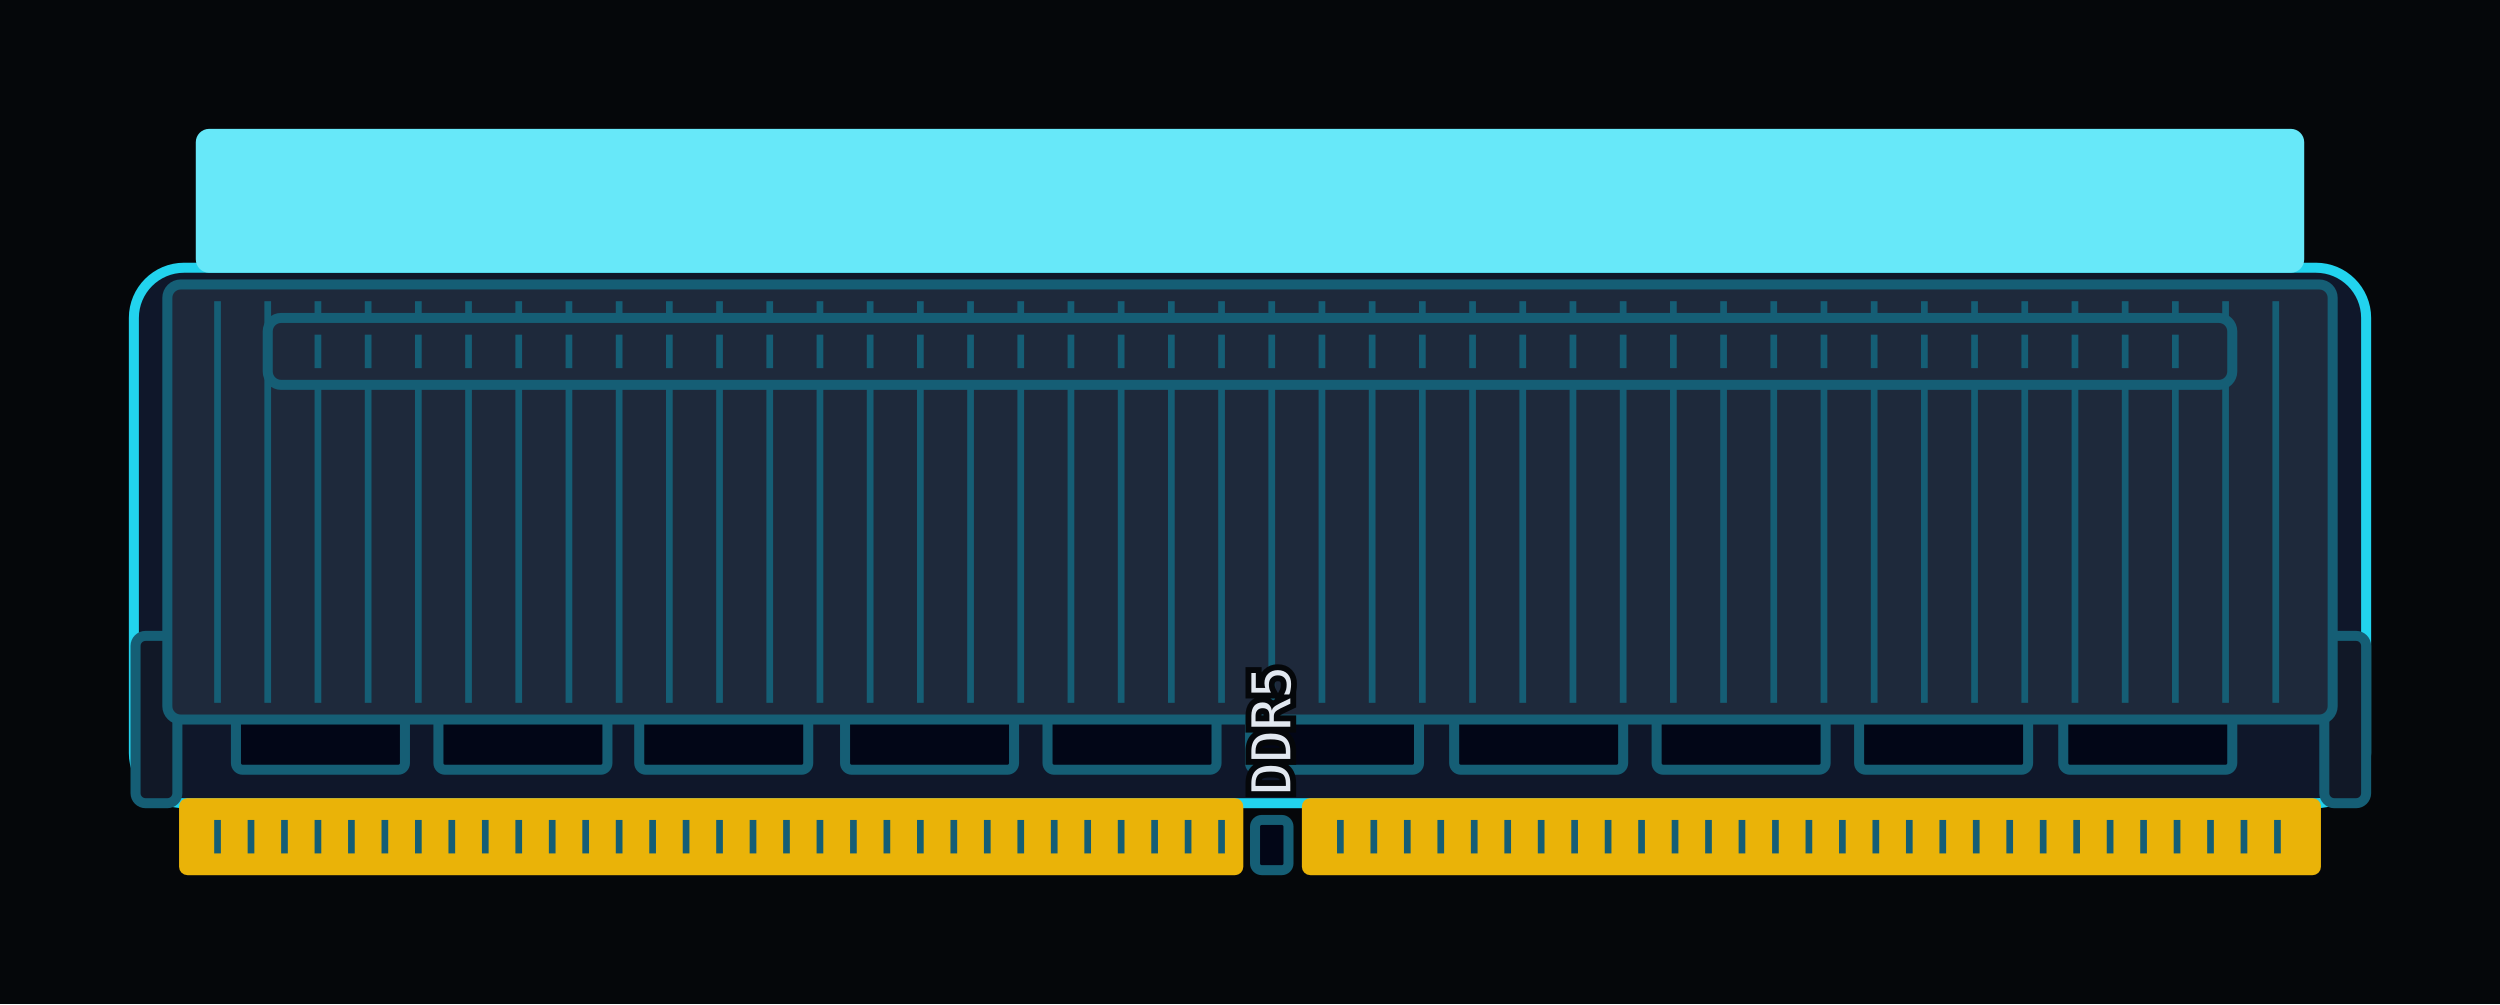
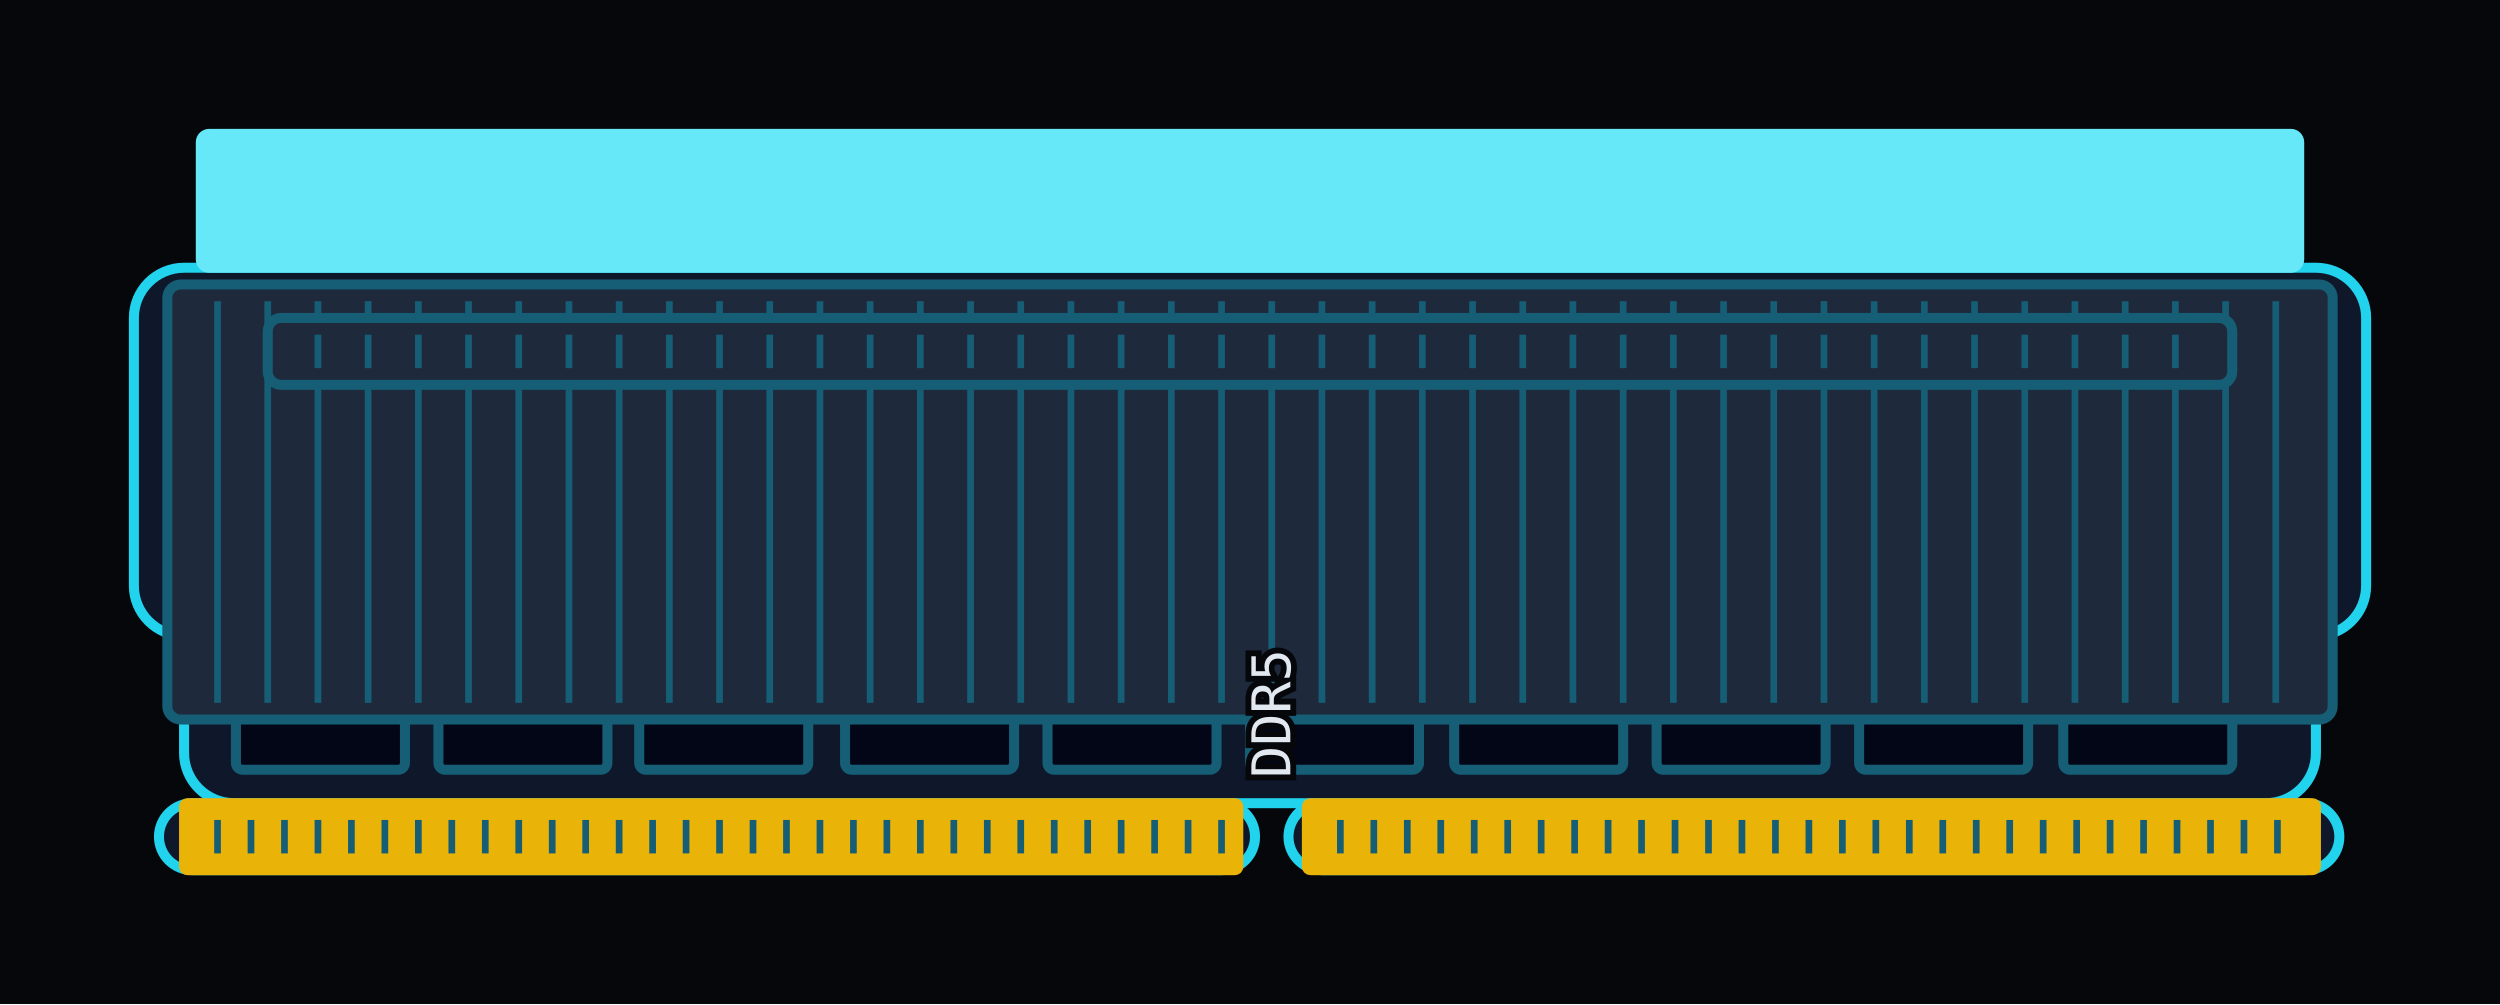
<svg xmlns="http://www.w3.org/2000/svg" viewBox="-8 -8 149.4 60" role="img" data-catalog-id="corsair-vengeance-rgb-ddr5-6000-32gb-kit">
  <rect x="-8" y="-8" width="149.4" height="60" fill="#05070a" />
  <g data-view="front" transform="translate(0 0)">
    <g data-solid="chip-back-1">
      <rect x="6.1" y="28" width="10.1" height="10" rx="0.4" fill="#020617" stroke="#155e75" stroke-width="0.6" />
    </g>
    <g data-solid="chip-back-10">
      <rect x="115.3" y="28" width="10.1" height="10" rx="0.4" fill="#020617" stroke="#155e75" stroke-width="0.6" />
    </g>
    <g data-solid="chip-back-2">
      <rect x="18.2" y="28" width="10.1" height="10" rx="0.4" fill="#020617" stroke="#155e75" stroke-width="0.6" />
    </g>
    <g data-solid="chip-back-3">
      <rect x="30.2" y="28" width="10.1" height="10" rx="0.4" fill="#020617" stroke="#155e75" stroke-width="0.6" />
    </g>
    <g data-solid="chip-back-4">
      <rect x="42.5" y="28" width="10.1" height="10" rx="0.4" fill="#020617" stroke="#155e75" stroke-width="0.6" />
    </g>
    <g data-solid="chip-back-5">
      <rect x="54.6" y="28" width="10.1" height="10" rx="0.4" fill="#020617" stroke="#155e75" stroke-width="0.6" />
    </g>
    <g data-solid="chip-back-6">
      <rect x="66.7" y="28" width="10.1" height="10" rx="0.4" fill="#020617" stroke="#155e75" stroke-width="0.6" />
    </g>
    <g data-solid="chip-back-7">
      <rect x="78.9" y="28" width="10.1" height="10" rx="0.4" fill="#020617" stroke="#155e75" stroke-width="0.6" />
    </g>
    <g data-solid="chip-back-8">
      <rect x="91" y="28" width="10.1" height="10" rx="0.4" fill="#020617" stroke="#155e75" stroke-width="0.6" />
    </g>
    <g data-solid="chip-back-9">
      <rect x="103.1" y="28" width="10.1" height="10" rx="0.4" fill="#020617" stroke="#155e75" stroke-width="0.6" />
    </g>
+     <g data-solid="pcb-edge-left">
+       <rect x="1.5" y="40" width="65.5" height="4" rx="2" fill="#0f172a" stroke="#22d3ee" stroke-width="0.6" />
+     </g>
+     <g data-solid="pcb-edge-right">
+       <rect x="69" y="40" width="62.8" height="4" rx="2" fill="#0f172a" stroke="#22d3ee" stroke-width="0.6" />
+     </g>
    <g data-solid="pcb">
-       <rect x="0" y="8" width="133.4" height="32" rx="3" fill="#0f172a" stroke="#22d3ee" stroke-width="0.6" />
+       <rect x="0" y="8" width="133.4" height="22" rx="3" fill="#0f172a" stroke="#22d3ee" stroke-width="0.6" />
+     </g>
+     <g data-solid="pcb-lower">
+       <rect x="3" y="30" width="127.4" height="10" rx="3" fill="#0f172a" stroke="#22d3ee" stroke-width="0.6" />
    </g>
    <g data-solid="contacts-left">
      <rect x="3" y="40" width="63" height="4" rx="0.2" fill="#eab308" stroke="#eab308" stroke-width="0.6" />
      <path d="M5 41V43M7 41V43M9 41V43M11 41V43M13 41V43M15 41V43M17 41V43M19 41V43M21 41V43M23 41V43M25 41V43M27 41V43M29 41V43M31 41V43M33 41V43M35 41V43M37 41V43M39 41V43M41 41V43M43 41V43M45 41V43M47 41V43M49 41V43M51 41V43M53 41V43M55 41V43M57 41V43M59 41V43M61 41V43M63 41V43M65 41V43" stroke="#155e75" stroke-width="0.4" fill="none" />
    </g>
    <g data-solid="contacts-right">
      <rect x="70.1" y="40" width="60.3" height="4" rx="0.2" fill="#eab308" stroke="#eab308" stroke-width="0.6" />
      <path d="M72.1 41V43M74.1 41V43M76.1 41V43M78.1 41V43M80.1 41V43M82.1 41V43M84.1 41V43M86.1 41V43M88.1 41V43M90.1 41V43M92.1 41V43M94.1 41V43M96.1 41V43M98.1 41V43M100.1 41V43M102.1 41V43M104.1 41V43M106.1 41V43M108.1 41V43M110.1 41V43M112.1 41V43M114.1 41V43M116.1 41V43M118.1 41V43M120.1 41V43M122.1 41V43M124.1 41V43M126.1 41V43M128.1 41V43" stroke="#155e75" stroke-width="0.4" fill="none" />
    </g>
-     <g data-solid="notch" data-zone="notch">
-       <rect x="67" y="41" width="2" height="3" rx="0.4" fill="#020617" stroke="#155e75" stroke-width="0.6" />
-     </g>
-     <g data-solid="latch-end-left" data-zone="edge-ends">
-       <rect x="0.1" y="30" width="2.5" height="10" rx="0.6" fill="#111827" stroke="#155e75" stroke-width="0.6" />
-     </g>
-     <g data-solid="latch-end-right" data-zone="edge-ends">
-       <rect x="130.9" y="30" width="2.5" height="10" rx="0.6" fill="#111827" stroke="#155e75" stroke-width="0.6" />
-     </g>
+     <g data-solid="notch" data-zone="notch" />
+     <g data-solid="latch-end-left" data-zone="edge-ends" />
+     <g data-solid="latch-end-right" data-zone="edge-ends" />
    <g data-solid="chip-front-1">
      <rect x="6.1" y="28" width="10.1" height="10" rx="0.4" fill="#020617" stroke="#155e75" stroke-width="0.6" />
    </g>
    <g data-solid="chip-front-10">
      <rect x="115.3" y="28" width="10.1" height="10" rx="0.4" fill="#020617" stroke="#155e75" stroke-width="0.6" />
    </g>
    <g data-solid="chip-front-2">
      <rect x="18.2" y="28" width="10.1" height="10" rx="0.4" fill="#020617" stroke="#155e75" stroke-width="0.6" />
    </g>
    <g data-solid="chip-front-3">
      <rect x="30.2" y="28" width="10.1" height="10" rx="0.4" fill="#020617" stroke="#155e75" stroke-width="0.6" />
    </g>
    <g data-solid="chip-front-4">
      <rect x="42.5" y="28" width="10.1" height="10" rx="0.4" fill="#020617" stroke="#155e75" stroke-width="0.6" />
    </g>
    <g data-solid="chip-front-5">
      <rect x="54.6" y="28" width="10.1" height="10" rx="0.4" fill="#020617" stroke="#155e75" stroke-width="0.6" />
    </g>
    <g data-solid="chip-front-6">
      <rect x="66.7" y="28" width="10.1" height="10" rx="0.4" fill="#020617" stroke="#155e75" stroke-width="0.6" />
    </g>
    <g data-solid="chip-front-7">
      <rect x="78.9" y="28" width="10.1" height="10" rx="0.4" fill="#020617" stroke="#155e75" stroke-width="0.6" />
    </g>
    <g data-solid="chip-front-8">
      <rect x="91" y="28" width="10.1" height="10" rx="0.4" fill="#020617" stroke="#155e75" stroke-width="0.6" />
    </g>
    <g data-solid="chip-front-9">
      <rect x="103.1" y="28" width="10.1" height="10" rx="0.4" fill="#020617" stroke="#155e75" stroke-width="0.6" />
    </g>
    <g data-solid="light-light-bar">
      <rect x="4" y="0" width="125.4" height="8" rx="0.5" fill="#67e8f9" stroke="#67e8f9" stroke-width="0.6" />
    </g>
    <g data-solid="heat-spreader">
      <rect x="2" y="9" width="129.4" height="26" rx="0.8" fill="#1e293b" stroke="#155e75" stroke-width="0.6" />
      <path d="M5 10V34M8 10V34M11 10V34M14 10V34M17 10V34M20 10V34M23 10V34M26 10V34M29 10V34M32 10V34M35 10V34M38 10V34M41 10V34M44 10V34M47 10V34M50 10V34M53 10V34M56 10V34M59 10V34M62 10V34M65 10V34M68 10V34M71 10V34M74 10V34M77 10V34M80 10V34M83 10V34M86 10V34M89 10V34M92 10V34M95 10V34M98 10V34M101 10V34M104 10V34M107 10V34M110 10V34M113 10V34M116 10V34M119 10V34M122 10V34M125 10V34M128 10V34" stroke="#155e75" stroke-width="0.4" fill="none" />
    </g>
    <g data-solid="spreader-ridges">
      <rect x="8" y="11" width="117.4" height="4" rx="0.8" fill="#1e293b" stroke="#155e75" stroke-width="0.6" />
      <path d="M11 12V14M14 12V14M17 12V14M20 12V14M23 12V14M26 12V14M29 12V14M32 12V14M35 12V14M38 12V14M41 12V14M44 12V14M47 12V14M50 12V14M53 12V14M56 12V14M59 12V14M62 12V14M65 12V14M68 12V14M71 12V14M74 12V14M77 12V14M80 12V14M83 12V14M86 12V14M89 12V14M92 12V14M95 12V14M98 12V14M101 12V14M104 12V14M107 12V14M110 12V14M113 12V14M116 12V14M119 12V14M122 12V14" stroke="#155e75" stroke-width="0.4" fill="none" />
    </g>
    <g font-family="ui-monospace, Menlo, Consolas, monospace" font-size="3.2" fill="#e2e8f0" stroke="#05070a" stroke-width="0.7" paint-order="stroke">
-       <text x="68" y="39.5" text-anchor="start" dominant-baseline="central" transform="rotate(-90 68 39.5)">DDR5</text>
+       <text x="68" y="38.5" text-anchor="start" dominant-baseline="central" transform="rotate(-90 68 38.5)">DDR5</text>
    </g>
  </g>
</svg>
